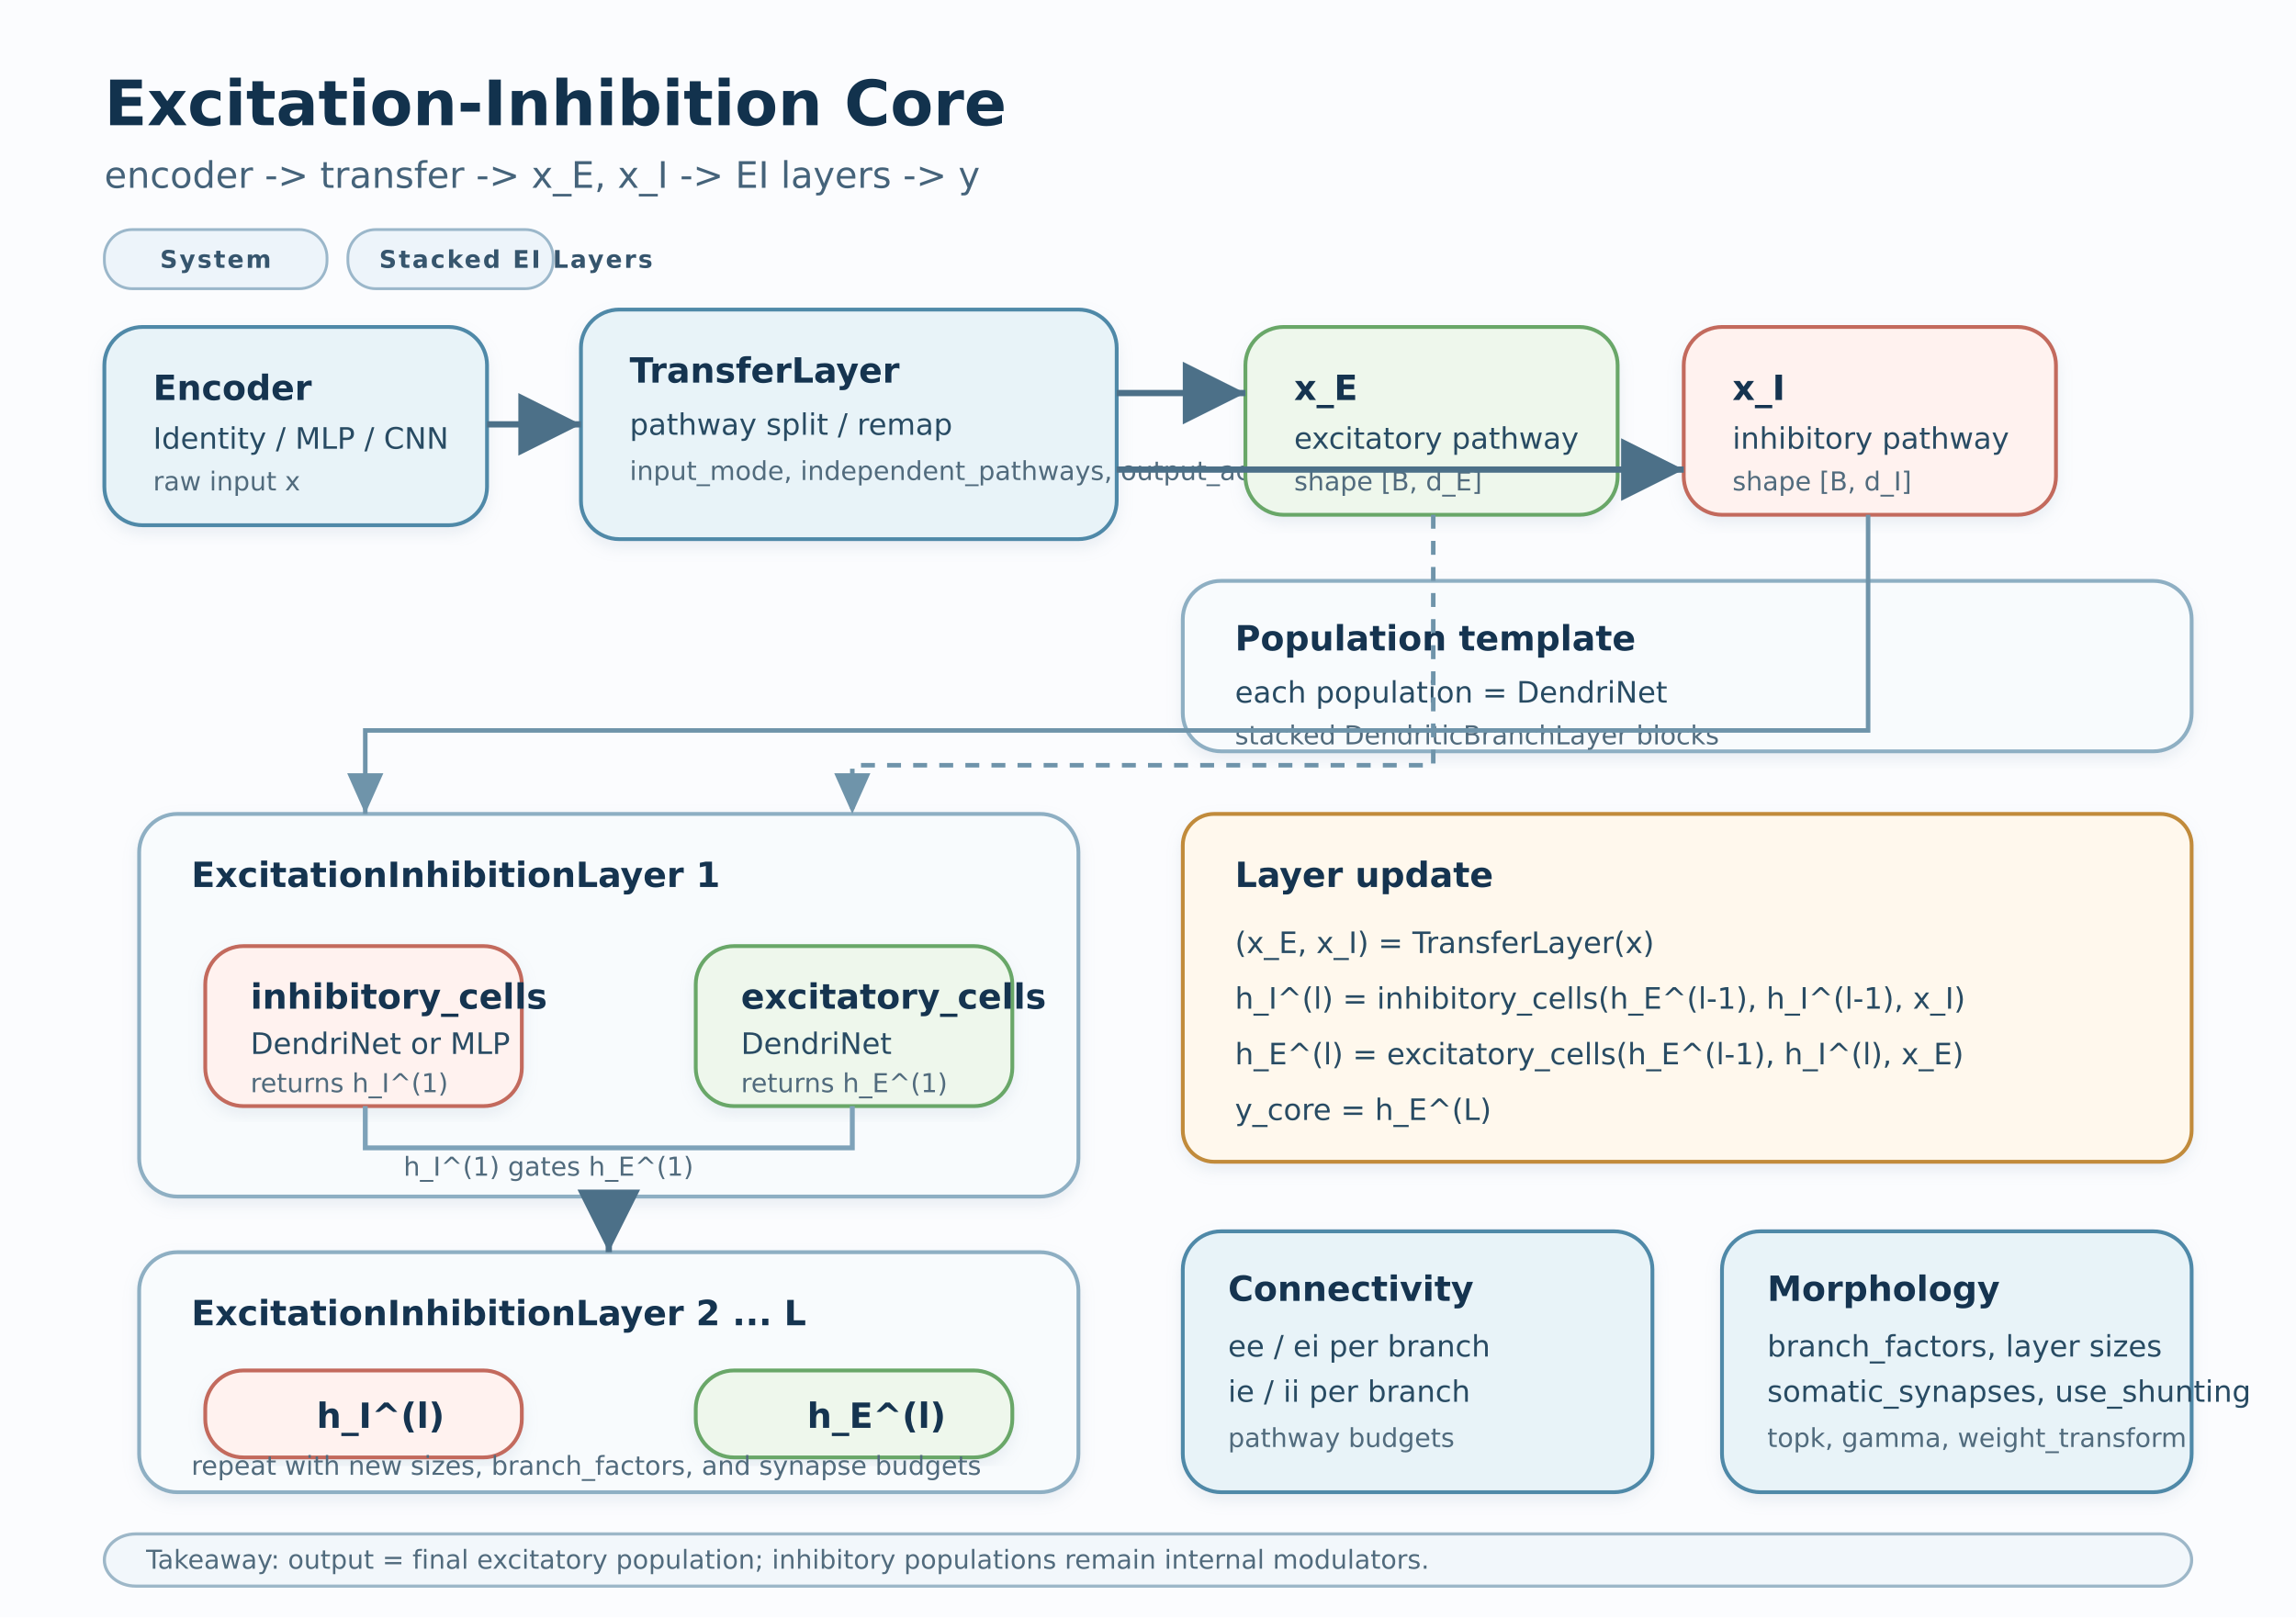
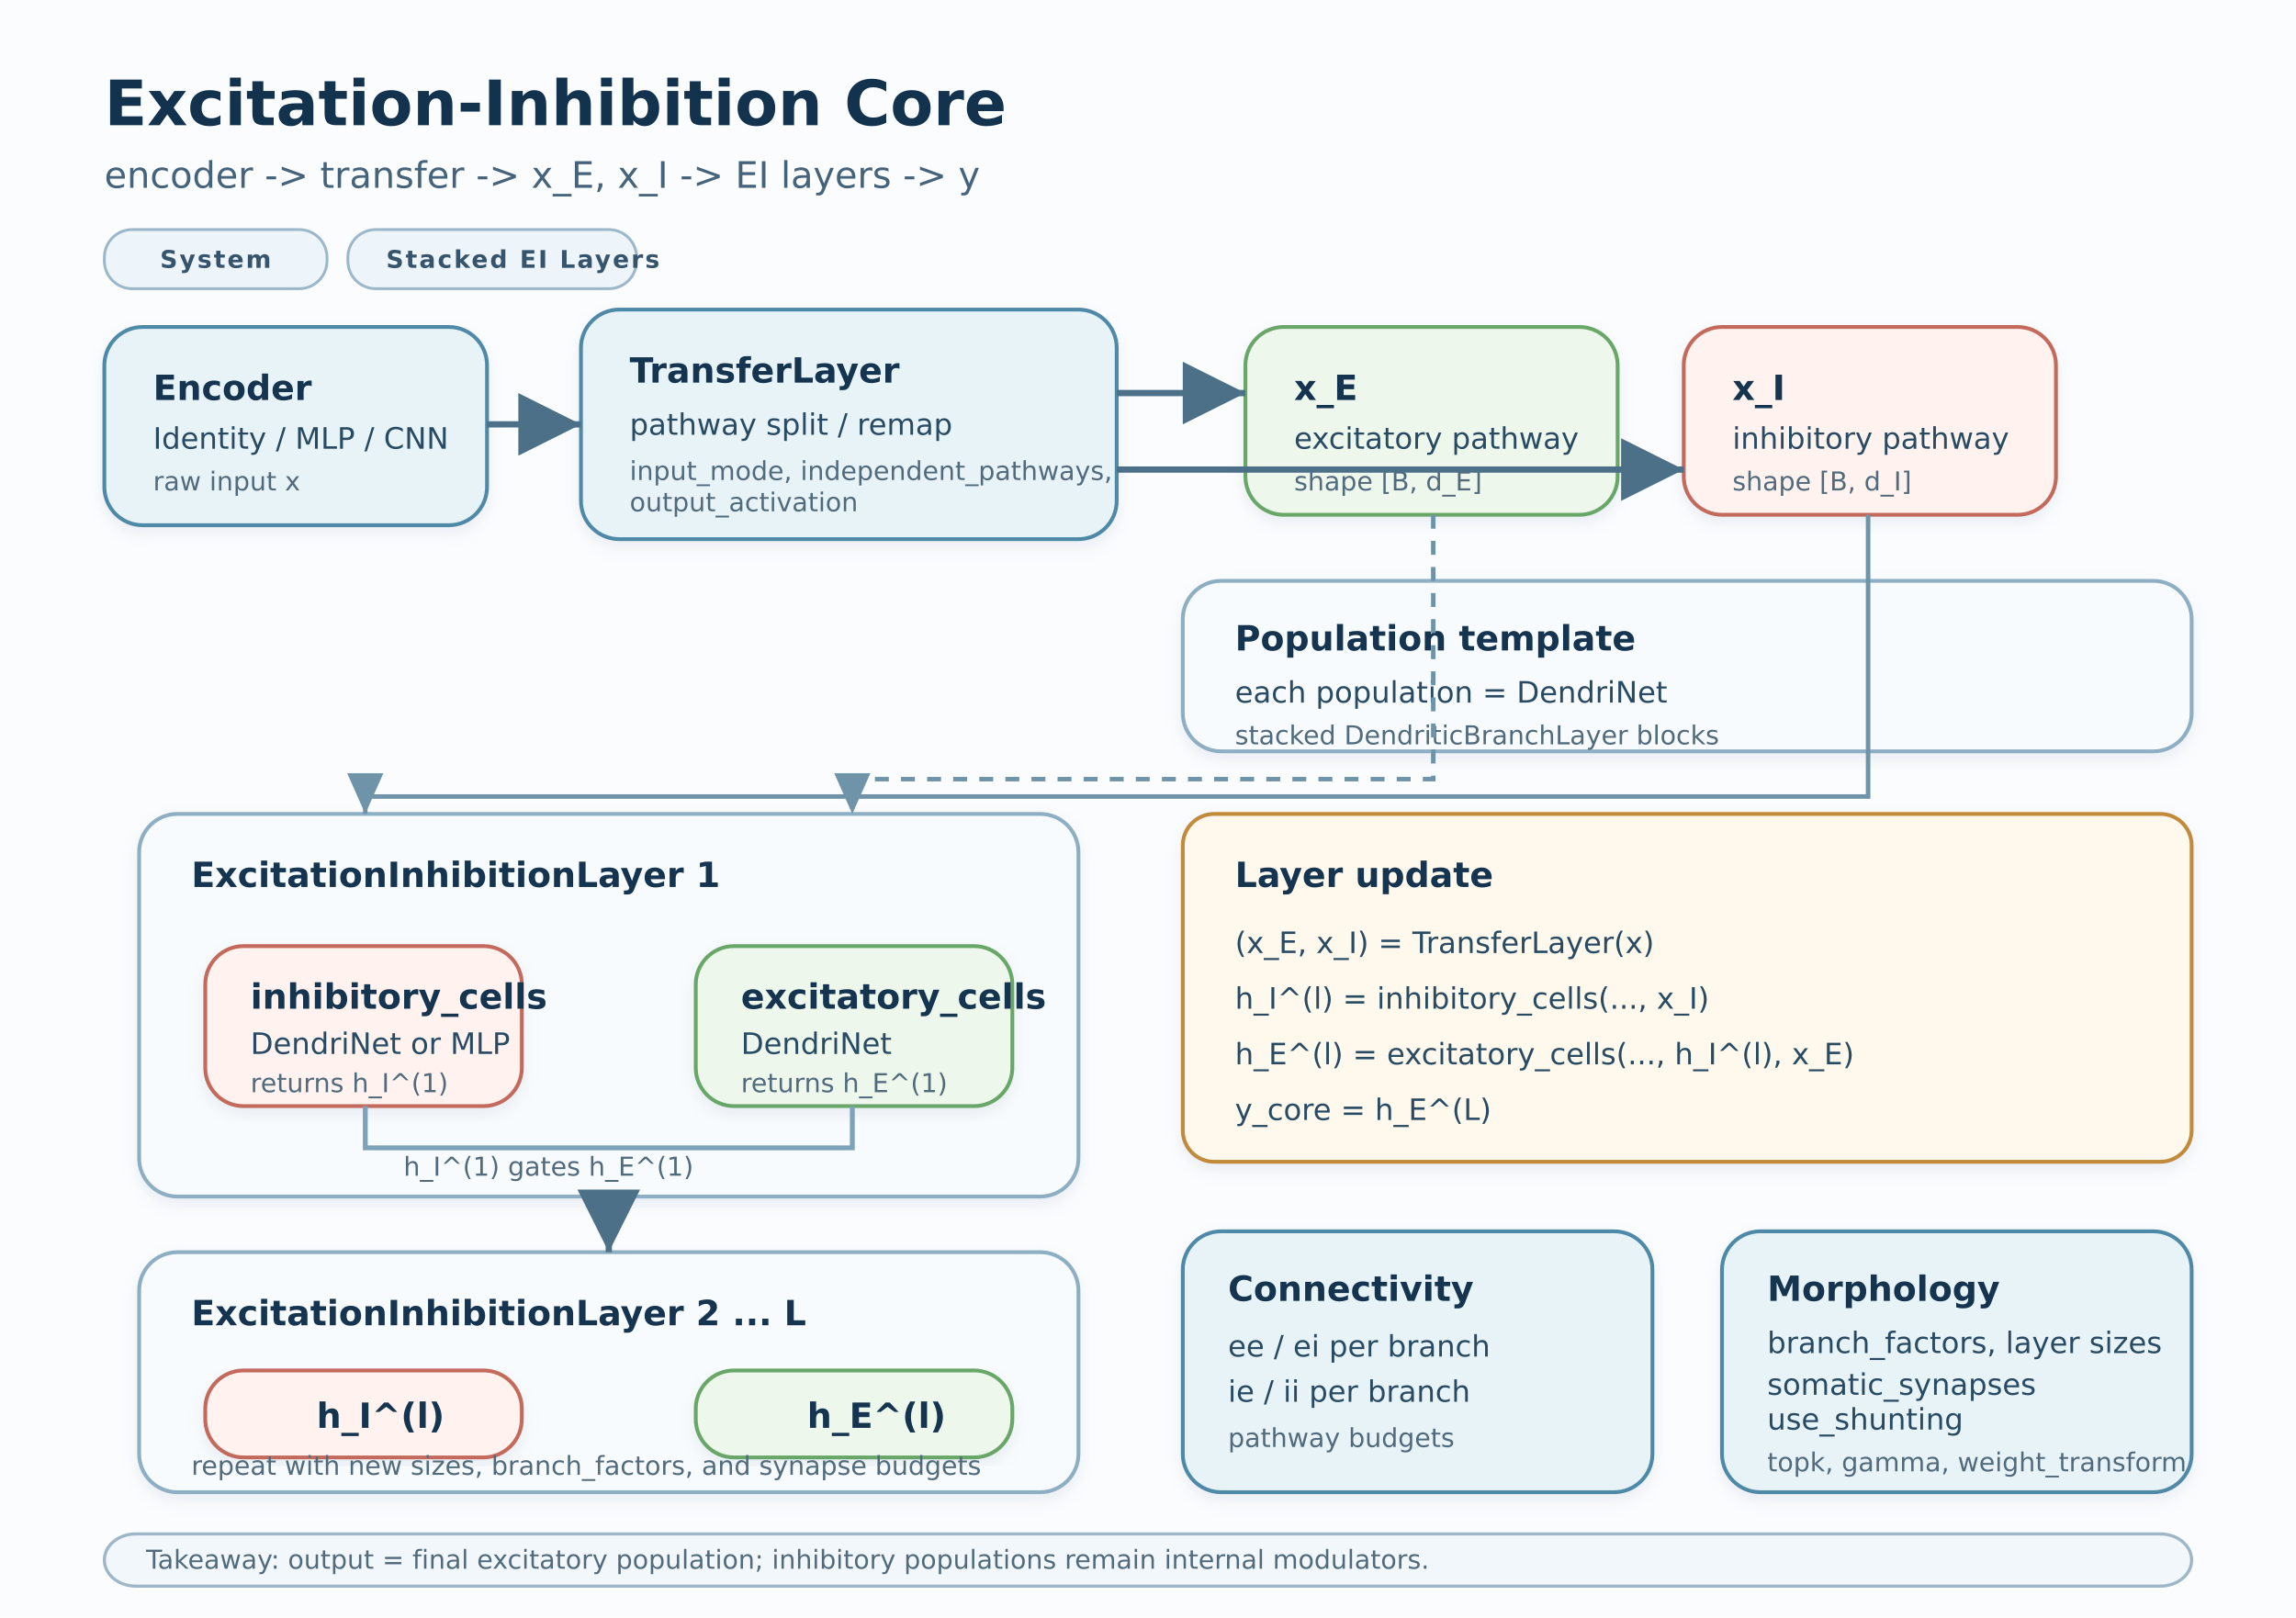
<svg xmlns="http://www.w3.org/2000/svg" width="1320" height="930" viewBox="0 0 1320 930">
  <defs>
    <style>
      .title { font: 700 36px "DejaVu Sans", Arial, sans-serif; fill: #12324d; }
      .subtitle { font: 500 21px "DejaVu Sans", Arial, sans-serif; fill: #45637a; }
      .chip { fill: #edf4fa; stroke: #9bb7ca; stroke-width: 1.6; rx: 16; }
      .chiptext { font: 600 14px "DejaVu Sans", Arial, sans-serif; fill: #36556d; letter-spacing: 0.08em; text-transform: uppercase; }
      .label { font: 600 20px "DejaVu Sans", Arial, sans-serif; fill: #153450; }
      .body { font: 400 17px "DejaVu Sans", Arial, sans-serif; fill: #284b63; }
      .small { font: 400 15px "DejaVu Sans", Arial, sans-serif; fill: #516b7d; }
      .panel { fill: #f8fbfd; stroke: #8eafc3; stroke-width: 2.2; rx: 22; filter: url(#shadow); }
      .accent { fill: #e8f3f8; stroke: #4f89a8; stroke-width: 2.2; rx: 22; filter: url(#shadow); }
      .exc { fill: #eef7ec; stroke: #69a768; stroke-width: 2.2; rx: 22; filter: url(#shadow); }
      .inh { fill: #fff2ef; stroke: #c36b5d; stroke-width: 2.2; rx: 22; filter: url(#shadow); }
      .formula { fill: #fff8ed; stroke: #c18b3b; stroke-width: 2.2; rx: 18; filter: url(#shadow); }
      .takeaway { fill: #f2f7fb; stroke: #9db7c8; stroke-width: 1.8; rx: 18; }
      .arrow { stroke: #4c7088; stroke-width: 3.6; fill: none; marker-end: url(#arrowhead); }
      .arrow-thin { stroke: #6f94aa; stroke-width: 2.6; fill: none; marker-end: url(#arrowheadThin); }
      .dashed { stroke-dasharray: 8 7; }
      .line { stroke: #7ea2b9; stroke-width: 2.8; fill: none; }
    </style>
    <filter id="shadow" x="-10%" y="-10%" width="120%" height="120%">
      <feDropShadow dx="0" dy="4" stdDeviation="4" flood-color="#9fb5c4" flood-opacity="0.18" />
    </filter>
    <marker id="arrowhead" markerWidth="14" markerHeight="10" refX="10" refY="5" orient="auto">
      <polygon points="0 0, 10 5, 0 10" fill="#4c7088" />
    </marker>
    <marker id="arrowheadThin" markerWidth="12" markerHeight="8" refX="9" refY="4" orient="auto">
      <polygon points="0 0, 9 4, 0 8" fill="#6f94aa" />
    </marker>
  </defs>
  <rect width="1320" height="930" fill="#fbfcfe" />
  <text x="60" y="72" class="title">Excitation-Inhibition Core</text>
  <text x="60" y="108" class="subtitle">encoder -&gt; transfer -&gt; x_E, x_I -&gt; EI layers -&gt; y</text>
  <rect x="60" y="132" width="128" height="34" class="chip" />
  <text x="92" y="154" class="chiptext">System</text>
-   <rect x="200" y="132" width="118" height="34" class="chip" />
-   <text x="218" y="154" class="chiptext">Stacked EI Layers</text>
+   <rect x="200" y="132" width="166" height="34" class="chip" />
+   <text x="222" y="154" class="chiptext">Stacked EI Layers</text>
  <rect x="60" y="188" width="220" height="114" class="accent" />
  <text x="88" y="230" class="label">Encoder</text>
  <text x="88" y="258" class="body">Identity / MLP / CNN</text>
  <text x="88" y="282" class="small">raw input x</text>
  <rect x="334" y="178" width="308" height="132" class="accent" />
  <text x="362" y="220" class="label">TransferLayer</text>
  <text x="362" y="250" class="body">pathway split / remap</text>
-   <text x="362" y="276" class="small">input_mode, independent_pathways, output_activation</text>
+   <text x="362" y="276" class="small">input_mode, independent_pathways,</text>
+   <text x="362" y="294" class="small">output_activation</text>
  <rect x="716" y="188" width="214" height="108" class="exc" />
  <text x="744" y="230" class="label">x_E</text>
  <text x="744" y="258" class="body">excitatory pathway</text>
  <text x="744" y="282" class="small">shape [B, d_E]</text>
  <rect x="968" y="188" width="214" height="108" class="inh" />
  <text x="996" y="230" class="label">x_I</text>
  <text x="996" y="258" class="body">inhibitory pathway</text>
  <text x="996" y="282" class="small">shape [B, d_I]</text>
  <path d="M280 244 L334 244" class="arrow" />
  <path d="M642 226 L716 226" class="arrow" />
  <path d="M642 270 L968 270" class="arrow" />
  <rect x="680" y="334" width="580" height="98" class="panel" />
  <text x="710" y="374" class="label">Population template</text>
  <text x="710" y="404" class="body">each population = DendriNet</text>
  <text x="710" y="428" class="small">stacked DendriticBranchLayer blocks</text>
  <rect x="80" y="468" width="540" height="220" class="panel" />
  <text x="110" y="510" class="label">ExcitationInhibitionLayer 1</text>
  <rect x="118" y="544" width="182" height="92" class="inh" />
  <text x="144" y="580" class="label">inhibitory_cells</text>
  <text x="144" y="606" class="body">DendriNet or MLP</text>
  <text x="144" y="628" class="small">returns h_I^(1)</text>
  <rect x="400" y="544" width="182" height="92" class="exc" />
  <text x="426" y="580" class="label">excitatory_cells</text>
  <text x="426" y="606" class="body">DendriNet</text>
  <text x="426" y="628" class="small">returns h_E^(1)</text>
  <path d="M210 636 L210 660 L490 660 L490 636" class="line" />
  <text x="232" y="676" class="small">h_I^(1) gates h_E^(1)</text>
  <rect x="80" y="720" width="540" height="138" class="panel" />
  <text x="110" y="762" class="label">ExcitationInhibitionLayer 2 ... L</text>
  <rect x="118" y="788" width="182" height="50" class="inh" />
  <text x="182" y="821" class="label">h_I^(l)</text>
  <rect x="400" y="788" width="182" height="50" class="exc" />
  <text x="464" y="821" class="label">h_E^(l)</text>
  <text x="110" y="848" class="small">repeat with new sizes, branch_factors, and synapse budgets</text>
  <rect x="680" y="468" width="580" height="200" class="formula" />
  <text x="710" y="510" class="label">Layer update</text>
  <text x="710" y="548" class="body">(x_E, x_I) = TransferLayer(x)</text>
-   <text x="710" y="580" class="body">h_I^(l) = inhibitory_cells(h_E^(l-1), h_I^(l-1), x_I)</text>
-   <text x="710" y="612" class="body">h_E^(l) = excitatory_cells(h_E^(l-1), h_I^(l), x_E)</text>
+   <text x="710" y="580" class="body">h_I^(l) = inhibitory_cells(..., x_I)</text>
+   <text x="710" y="612" class="body">h_E^(l) = excitatory_cells(..., h_I^(l), x_E)</text>
  <text x="710" y="644" class="body">y_core = h_E^(L)</text>
  <rect x="680" y="708" width="270" height="150" class="accent" />
  <text x="706" y="748" class="label">Connectivity</text>
  <text x="706" y="780" class="body">ee / ei per branch</text>
  <text x="706" y="806" class="body">ie / ii per branch</text>
  <text x="706" y="832" class="small">pathway budgets</text>
  <rect x="990" y="708" width="270" height="150" class="accent" />
  <text x="1016" y="748" class="label">Morphology</text>
-   <text x="1016" y="780" class="body">branch_factors, layer sizes</text>
-   <text x="1016" y="806" class="body">somatic_synapses, use_shunting</text>
-   <text x="1016" y="832" class="small">topk, gamma, weight_transform</text>
-   <path d="M824 296 L824 440 L490 440 L490 468" class="arrow-thin dashed" />
-   <path d="M1074 296 L1074 420 L210 420 L210 468" class="arrow-thin" />
+   <text x="1016" y="778" class="body">branch_factors, layer sizes</text>
+   <text x="1016" y="802" class="body">somatic_synapses</text>
+   <text x="1016" y="822" class="body">use_shunting</text>
+   <text x="1016" y="846" class="small">topk, gamma, weight_transform</text>
+   <path d="M824 296 L824 448 L490 448 L490 468" class="arrow-thin dashed" />
+   <path d="M1074 296 L1074 458 L210 458 L210 468" class="arrow-thin" />
  <path d="M350 688 L350 720" class="arrow" />
  <rect x="60" y="882" width="1200" height="30" class="takeaway" />
  <text x="84" y="902" class="small">Takeaway: output = final excitatory population; inhibitory populations remain internal modulators.</text>
</svg>
